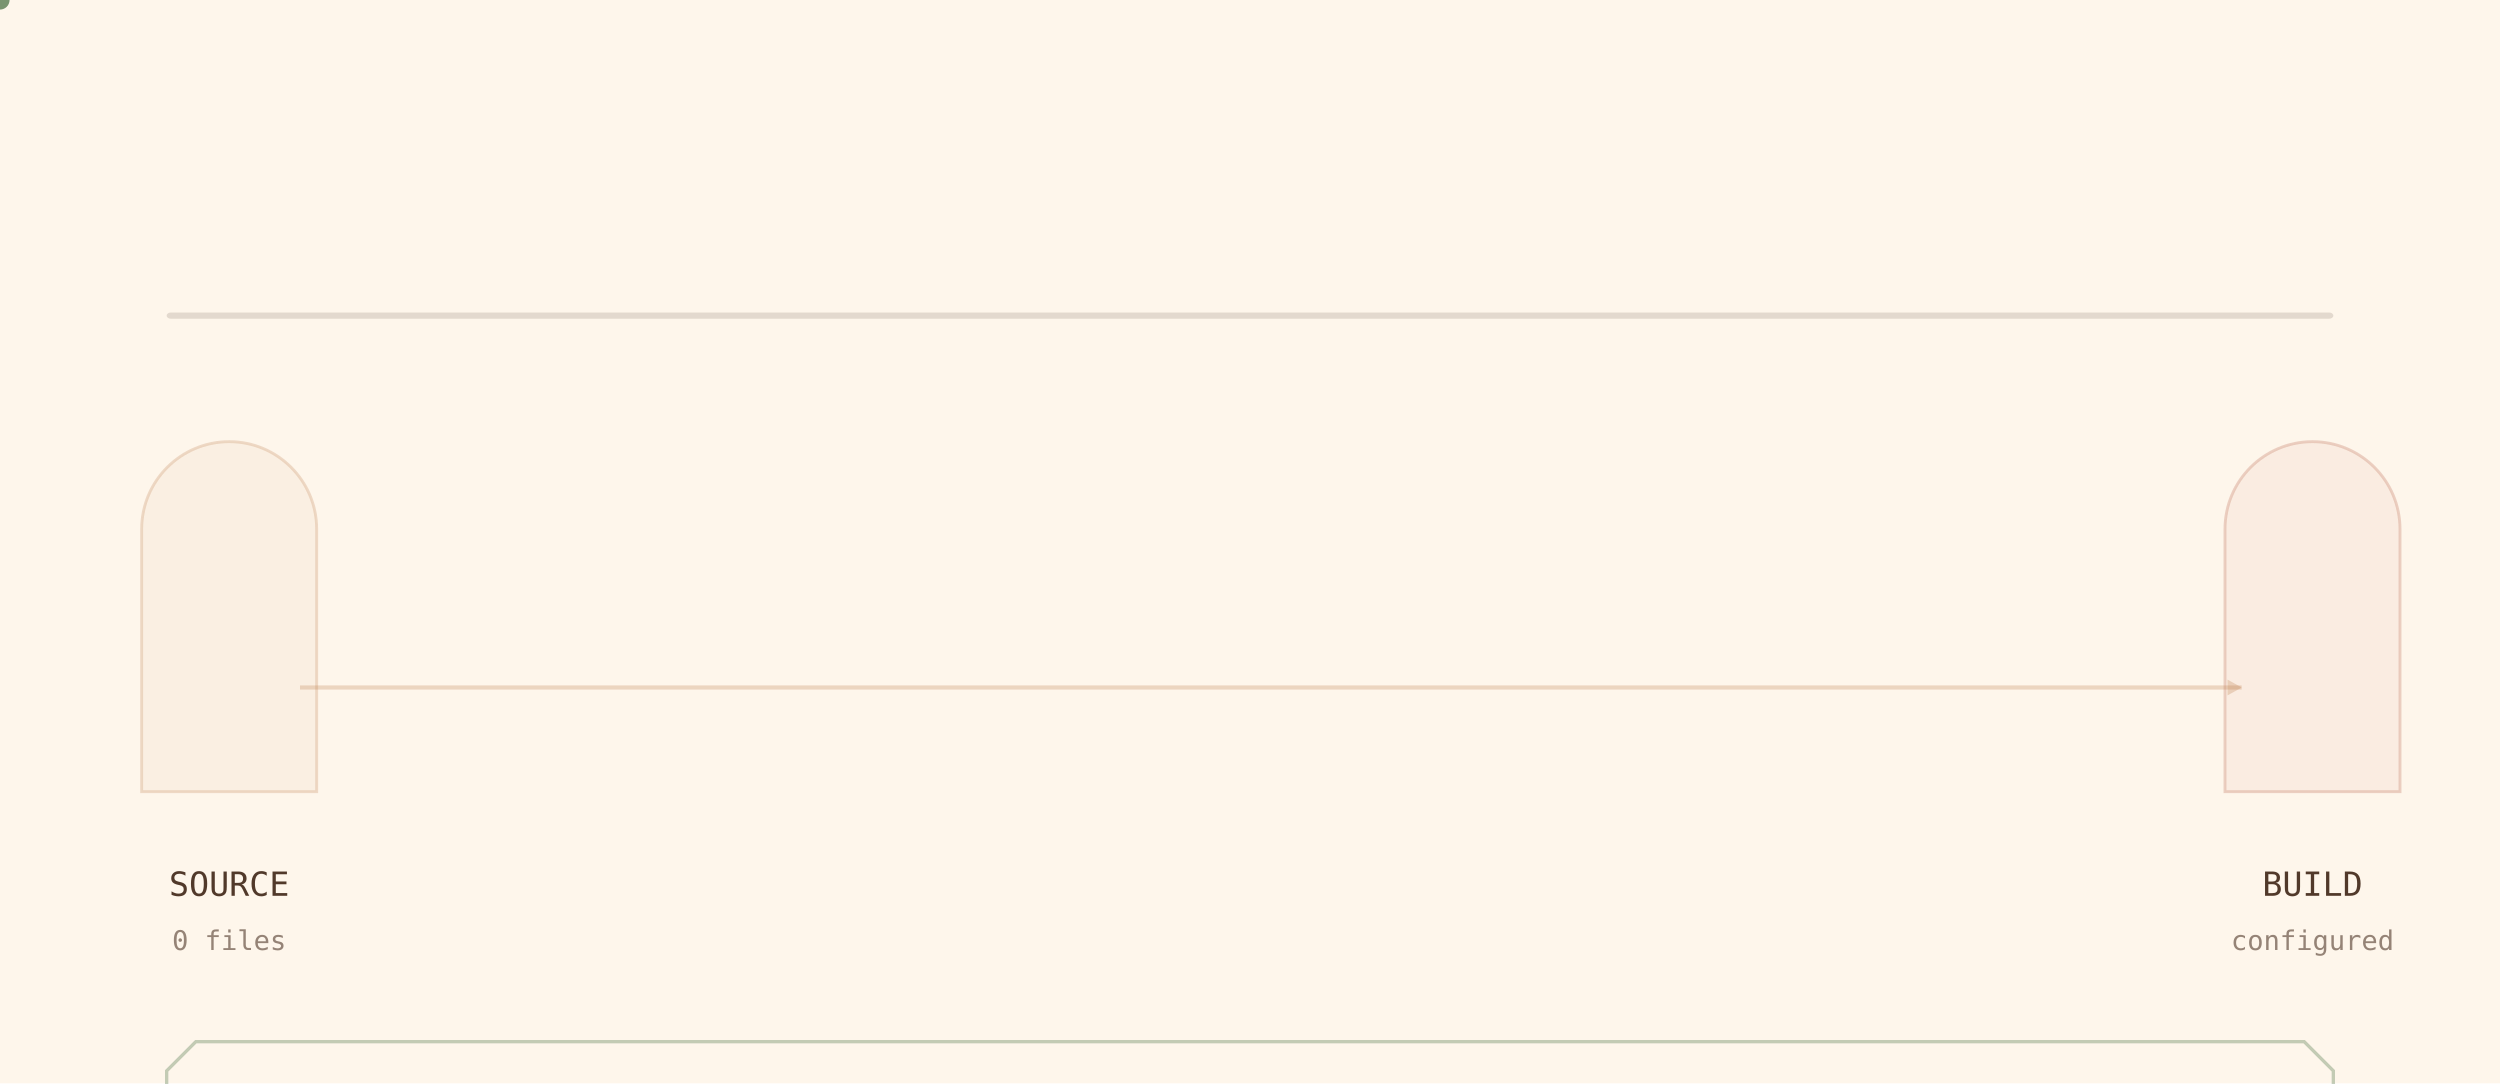
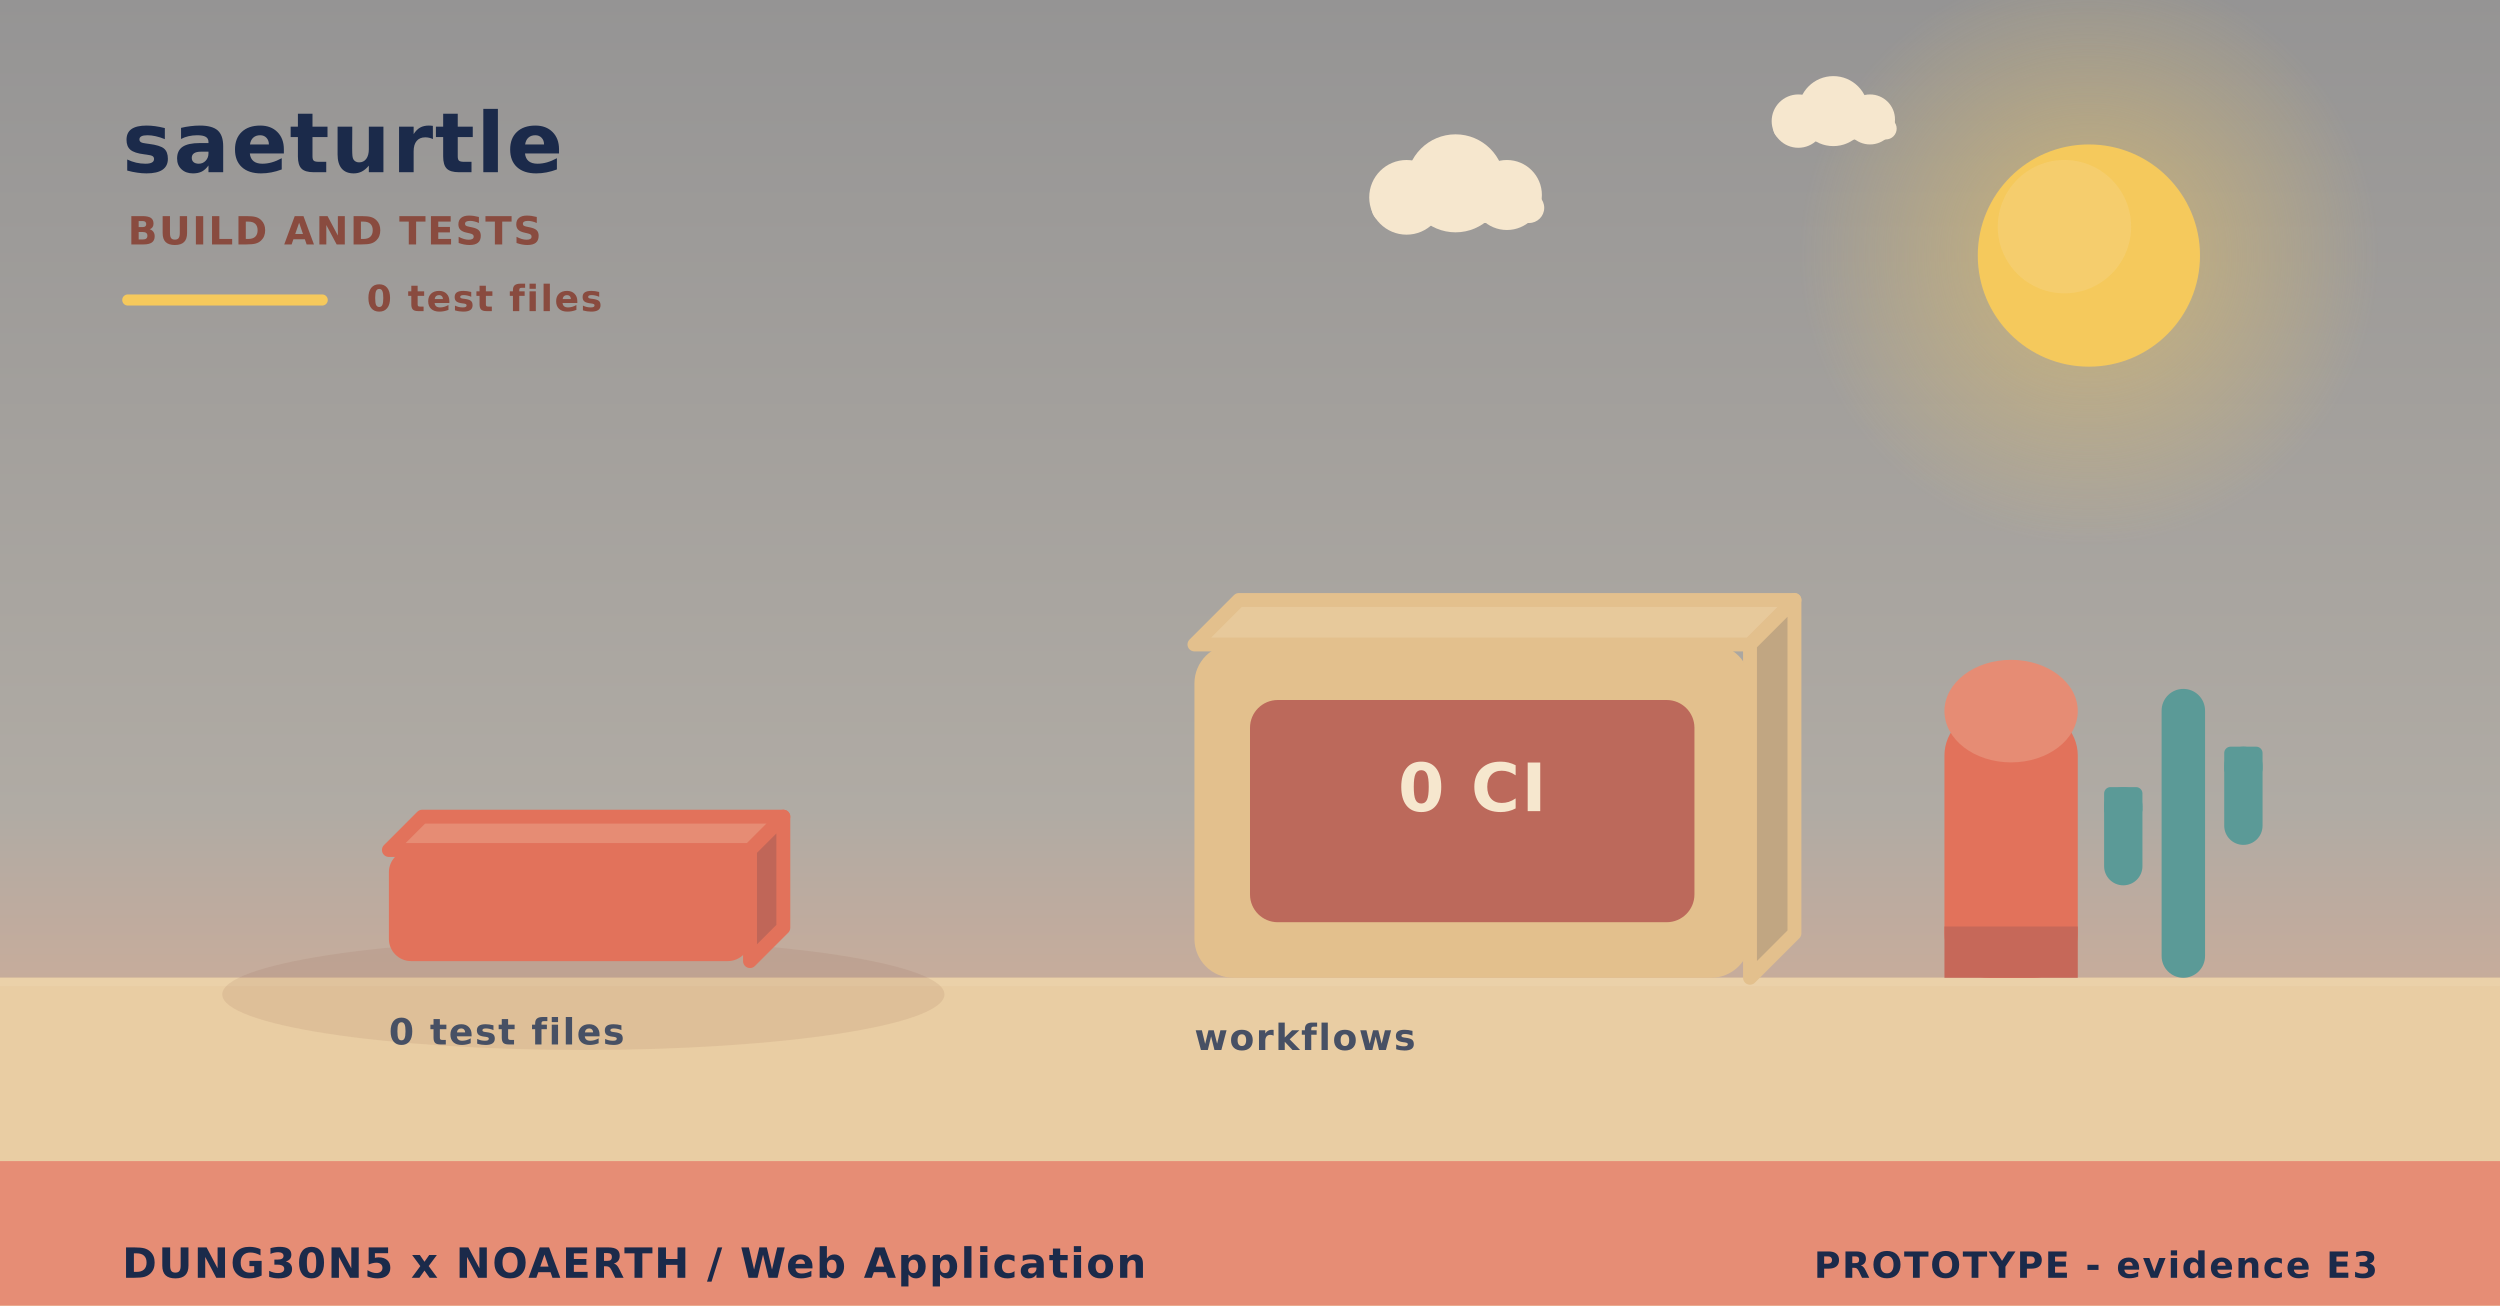
- <svg xmlns="http://www.w3.org/2000/svg" viewBox="0 0 1200 520" width="1200" height="520" role="img" aria-label="saeturtle build evidence">
-   <rect width="1200" height="520" fill="#fef6eb" />
-   <defs>
-     <linearGradient id="gb" x1="0" y1="0" x2="1" y2="1">
-       <stop offset="0%" stop-color="#be7e4c" />
-       <stop offset="100%" stop-color="#b4573f" />
-     </linearGradient>
-   </defs>
-   <rect x="80.00" y="150.00" width="1040.00" height="3.00" rx="2.00" fill="rgba(63,37,22,0.140)" opacity="1.00" />
-   <path d="M68.00,380.00 L68.00,254.00 A42.00,42.00 0 0 1 152.00,254.00 L152.00,380.00 Z" fill="rgba(190,126,76,0.100)" opacity="0.55" stroke="rgba(190,126,76,0.450)" stroke-width="1.4" />
-   <polygon points="-192.26,189.00 -136.83,221.00 -136.83,157.00 -192.26,125.00" fill="#3f5039" opacity="0.95" />
-   <polygon points="-247.68,221.00 -192.26,253.00 -192.26,189.00 -247.68,157.00" fill="#8c4431" opacity="0.95" />
-   <polygon points="-192.26,125.00 -136.83,157.00 -192.26,189.00 -247.68,157.00" fill="#be7e4c" opacity="0.95" />
-   <text x="110" y="430" font-family="ui-monospace,Menlo,monospace" font-size="16" fill="rgba(63,37,22,0.900)" text-anchor="middle">SOURCE</text>
-   <text x="110" y="456" font-family="ui-monospace,Menlo,monospace" font-size="13" fill="rgba(63,37,22,0.550)" text-anchor="middle">0 files</text>
-   <path d="M1068.00,380.00 L1068.00,254.00 A42.00,42.00 0 0 1 1152.00,254.00 L1152.00,380.00 Z" fill="rgba(180,87,63,0.100)" opacity="0.55" stroke="rgba(180,87,63,0.450)" stroke-width="1.4" />
-   <polygon points="673.77,689.00 729.19,721.00 729.19,657.00 673.77,625.00" fill="#3f5039" opacity="0.95" />
-   <polygon points="618.34,721.00 673.77,753.00 673.77,689.00 618.34,657.00" fill="#8c4431" opacity="0.95" />
-   <polygon points="673.77,625.00 729.19,657.00 673.77,689.00 618.34,657.00" fill="#b4573f" opacity="0.95" />
-   <text x="1110" y="430" font-family="ui-monospace,Menlo,monospace" font-size="16" fill="rgba(63,37,22,0.900)" text-anchor="middle">BUILD</text>
-   <text x="1110" y="456" font-family="ui-monospace,Menlo,monospace" font-size="13" fill="rgba(63,37,22,0.550)" text-anchor="middle">configured</text>
-   <line x1="144.00" y1="330.00" x2="1076.00" y2="330.00" stroke="rgba(190,126,76,0.500)" stroke-width="2.00" opacity="0.55" />
-   <polygon points="1076.00,330.00 1069.20,326.20 1069.20,333.80" fill="rgba(190,126,76,0.500)" opacity="0.55" />
-   <g opacity="0.9">
-     <circle cx="0.00" cy="0.00" r="4.60" fill="#6c8a62" opacity="1.00" />
-     <animateTransform attributeName="transform" type="translate" values="144.00,330.00 1076.00,330.00" dur="5.433s" begin="0.0s" repeatCount="indefinite" />
-     <animateTransform attributeName="transform" type="translate" values="1076.00,330.00 144.00,330.00" dur="5.433s" begin="2.717s" repeatCount="indefinite" />
+ <svg xmlns="http://www.w3.org/2000/svg" width="900" height="470" viewBox="0 0 900 470" role="img" aria-label="saeturtle - how it is verified">
+   <linearGradient id="skyb" x1="0" y1="0" x2="0" y2="1">
+     <stop offset="0" stop-color="#959494" />
+     <stop offset="0.62" stop-color="#b0aba4" />
+     <stop offset="1" stop-color="#f3ad8a" />
+   </linearGradient>
+   <rect width="900" height="470" fill="url(#skyb)" />
+   <radialGradient id="sunb">
+     <stop offset="0.35" stop-color="#f5c95c" stop-opacity="0.34" />
+     <stop offset="1" stop-color="#f5c95c" stop-opacity="0" />
+   </radialGradient>
+   <circle cx="752" cy="92" r="104" fill="url(#sunb)" />
+   <circle cx="752" cy="92" r="40" fill="#f5c95c" />
+   <circle cx="743.2" cy="81.6" r="24" fill="#f5d27e" opacity="0.5" />
+   <g>
+     <circle cx="524" cy="66" r="17.64" fill="#f6e7ce" />
+     <circle cx="506.36" cy="71.04" r="13.44" fill="#f6e7ce" />
+     <circle cx="542.48" cy="70.2" r="12.6" fill="#f6e7ce" />
+     <rect x="493.76" y="69.36" width="62.16" height="10.92" rx="5.46" fill="#f6e7ce" />
+     <animateTransform attributeName="transform" type="translate" values="0 0;24 0;0 0" dur="36s" begin="0s" repeatCount="indefinite" />
  </g>
-   <path d="M94.00,500.00 H1106.00 L1120.00,514.00 V546.00 L1106.00,560.00 H94.00 L80.00,546.00 V514.00 Z" fill="none" stroke="rgba(108,138,98,0.500)" stroke-width="1.60" opacity="0.80" />
-   <text x="600" y="536" font-family="ui-monospace,Menlo,monospace" font-size="16" fill="rgba(108,138,98,0.950)" text-anchor="middle">no test suite present in this repository — shown as measured, not implied</text>
+   <g>
+     <circle cx="660" cy="40" r="12.6" fill="#f6e7ce" />
+     <circle cx="647.4" cy="43.6" r="9.6" fill="#f6e7ce" />
+     <circle cx="673.2" cy="43" r="9" fill="#f6e7ce" />
+     <rect x="638.4" y="42.4" width="44.4" height="7.8" rx="3.9" fill="#f6e7ce" />
+     <animateTransform attributeName="transform" type="translate" values="0 0;-18 0;0 0" dur="46s" begin="3s" repeatCount="indefinite" />
+   </g>
+   <rect x="0" y="352" width="900" height="118" fill="#e9cda3" />
+   <rect x="0" y="352" width="900" height="3" fill="#ebd1a9" />
+   <text x="44" y="62" font-family="Verdana,DejaVu Sans,sans-serif" font-size="30" font-weight="700" letter-spacing="0.6" fill="#1b2a4a" text-anchor="start">saeturtle</text>
+   <text x="46" y="88" font-family="Verdana,DejaVu Sans,sans-serif" font-size="14" font-weight="700" letter-spacing="0.6" fill="#894b3f" text-anchor="start">BUILD AND TESTS</text>
+   <rect x="44" y="106" width="74" height="4" rx="2" fill="#f5c95c" />
+   <text x="132" y="112" font-family="Verdana,DejaVu Sans,sans-serif" font-size="13" font-weight="700" letter-spacing="0.6" fill="#894b3f" text-anchor="start">0 test files</text>
+   <ellipse cx="210" cy="358" rx="130" ry="20" fill="rgba(138,90,68,0.11)" />
+   <g>
+     <path d="M140,306 L270,306 L282,294 L152,294 Z" fill="#e68c74" stroke="#e2725b" stroke-width="5" stroke-linejoin="round" />
+     <path d="M270,306 L282,294 L282,334 L270,346 Z" fill="#c06658" stroke="#e2725b" stroke-width="5" stroke-linejoin="round" />
+     <rect x="140" y="306" width="130" height="40" rx="8" fill="#e2725b" />
+     <animateTransform attributeName="transform" type="translate" values="0 10;0 0" dur="0.8s" begin="0.5s" fill="freeze" />
+   </g>
+   <text x="140" y="376" font-family="Verdana,DejaVu Sans,sans-serif" font-size="13" font-weight="700" letter-spacing="0.6" fill="#475064" text-anchor="start">0 test files</text>
+   <path d="M430,232 L630,232 L646,216 L446,216 Z" fill="#e7c99b" stroke="#e3c08d" stroke-width="5" stroke-linejoin="round" />
+   <path d="M630,232 L646,216 L646,336 L630,352 Z" fill="#c1a682" stroke="#e3c08d" stroke-width="5" stroke-linejoin="round" />
+   <rect x="430" y="232" width="200" height="120" rx="14" fill="#e3c08d" />
+   <rect x="450" y="252" width="160" height="80" rx="10" fill="#ba6458" opacity="0.94" />
+   <text x="530" y="292" font-family="Verdana,DejaVu Sans,sans-serif" font-size="24" font-weight="700" letter-spacing="0.6" fill="#f6e7ce" text-anchor="middle">0 CI</text>
+   <text x="430" y="378" font-family="Verdana,DejaVu Sans,sans-serif" font-size="13" font-weight="700" letter-spacing="0.6" fill="#475064" text-anchor="start">workflows</text>
+   <rect x="700" y="256" width="48" height="96" rx="16" fill="#e2725b" />
+   <ellipse cx="724" cy="256" rx="24" ry="18.46" fill="#e68c74" />
+   <rect x="700" y="333.54" width="48" height="18.46" fill="#c66859" />
+   <rect x="778.18" y="248" width="15.64" height="104" rx="7.82" fill="#5b9a97" />
+   <rect x="757.48" y="283.36" width="13.8" height="35.36" rx="6.9" fill="#5b9a97" />
+   <rect x="757.48" y="283.36" width="13.8" height="10.4" rx="2.3" fill="#5b9a97" />
+   <rect x="800.72" y="268.8" width="13.8" height="35.36" rx="6.9" fill="#5b9a97" />
+   <rect x="800.72" y="268.8" width="13.8" height="10.4" rx="2.3" fill="#5b9a97" />
+   <rect x="0" y="418" width="900" height="52" rx="0" fill="#e68972" opacity="0.94" />
+   <text x="44" y="460" font-family="Verdana,DejaVu Sans,sans-serif" font-size="15" font-weight="700" letter-spacing="0.6" fill="#1b2a4a" text-anchor="start">DUNG30N5 x NOAERTH  /  Web Application</text>
+   <text x="856" y="460" font-family="Verdana,DejaVu Sans,sans-serif" font-size="13" font-weight="700" letter-spacing="0.6" fill="#1b2a4a" text-anchor="end">PROTOTYPE  -  evidence E3</text>
</svg>
